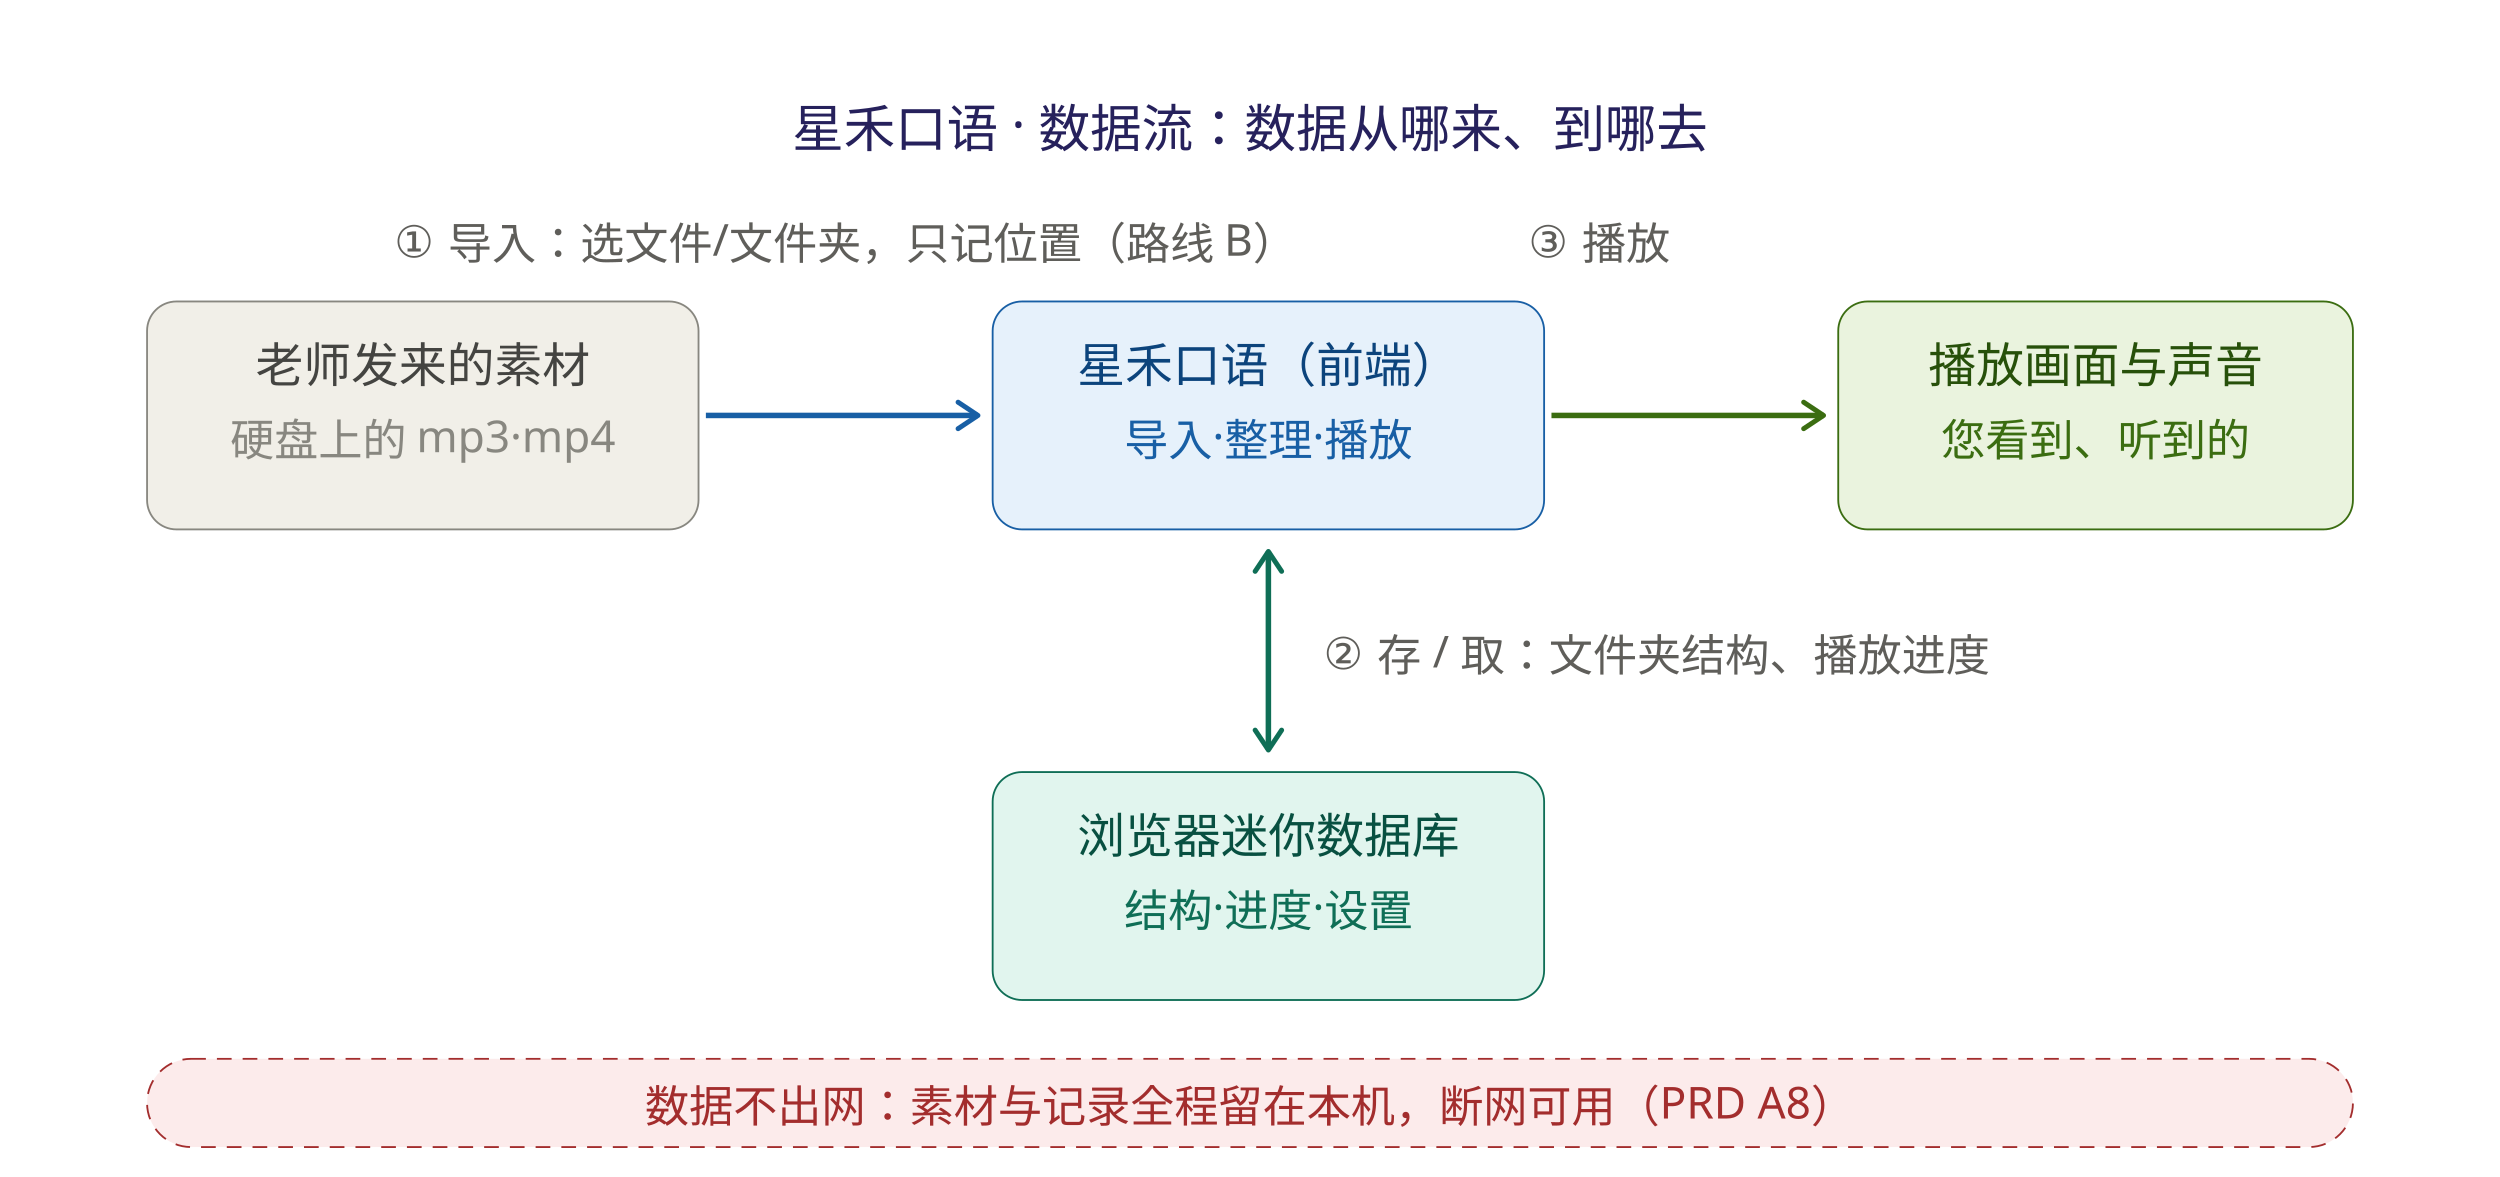
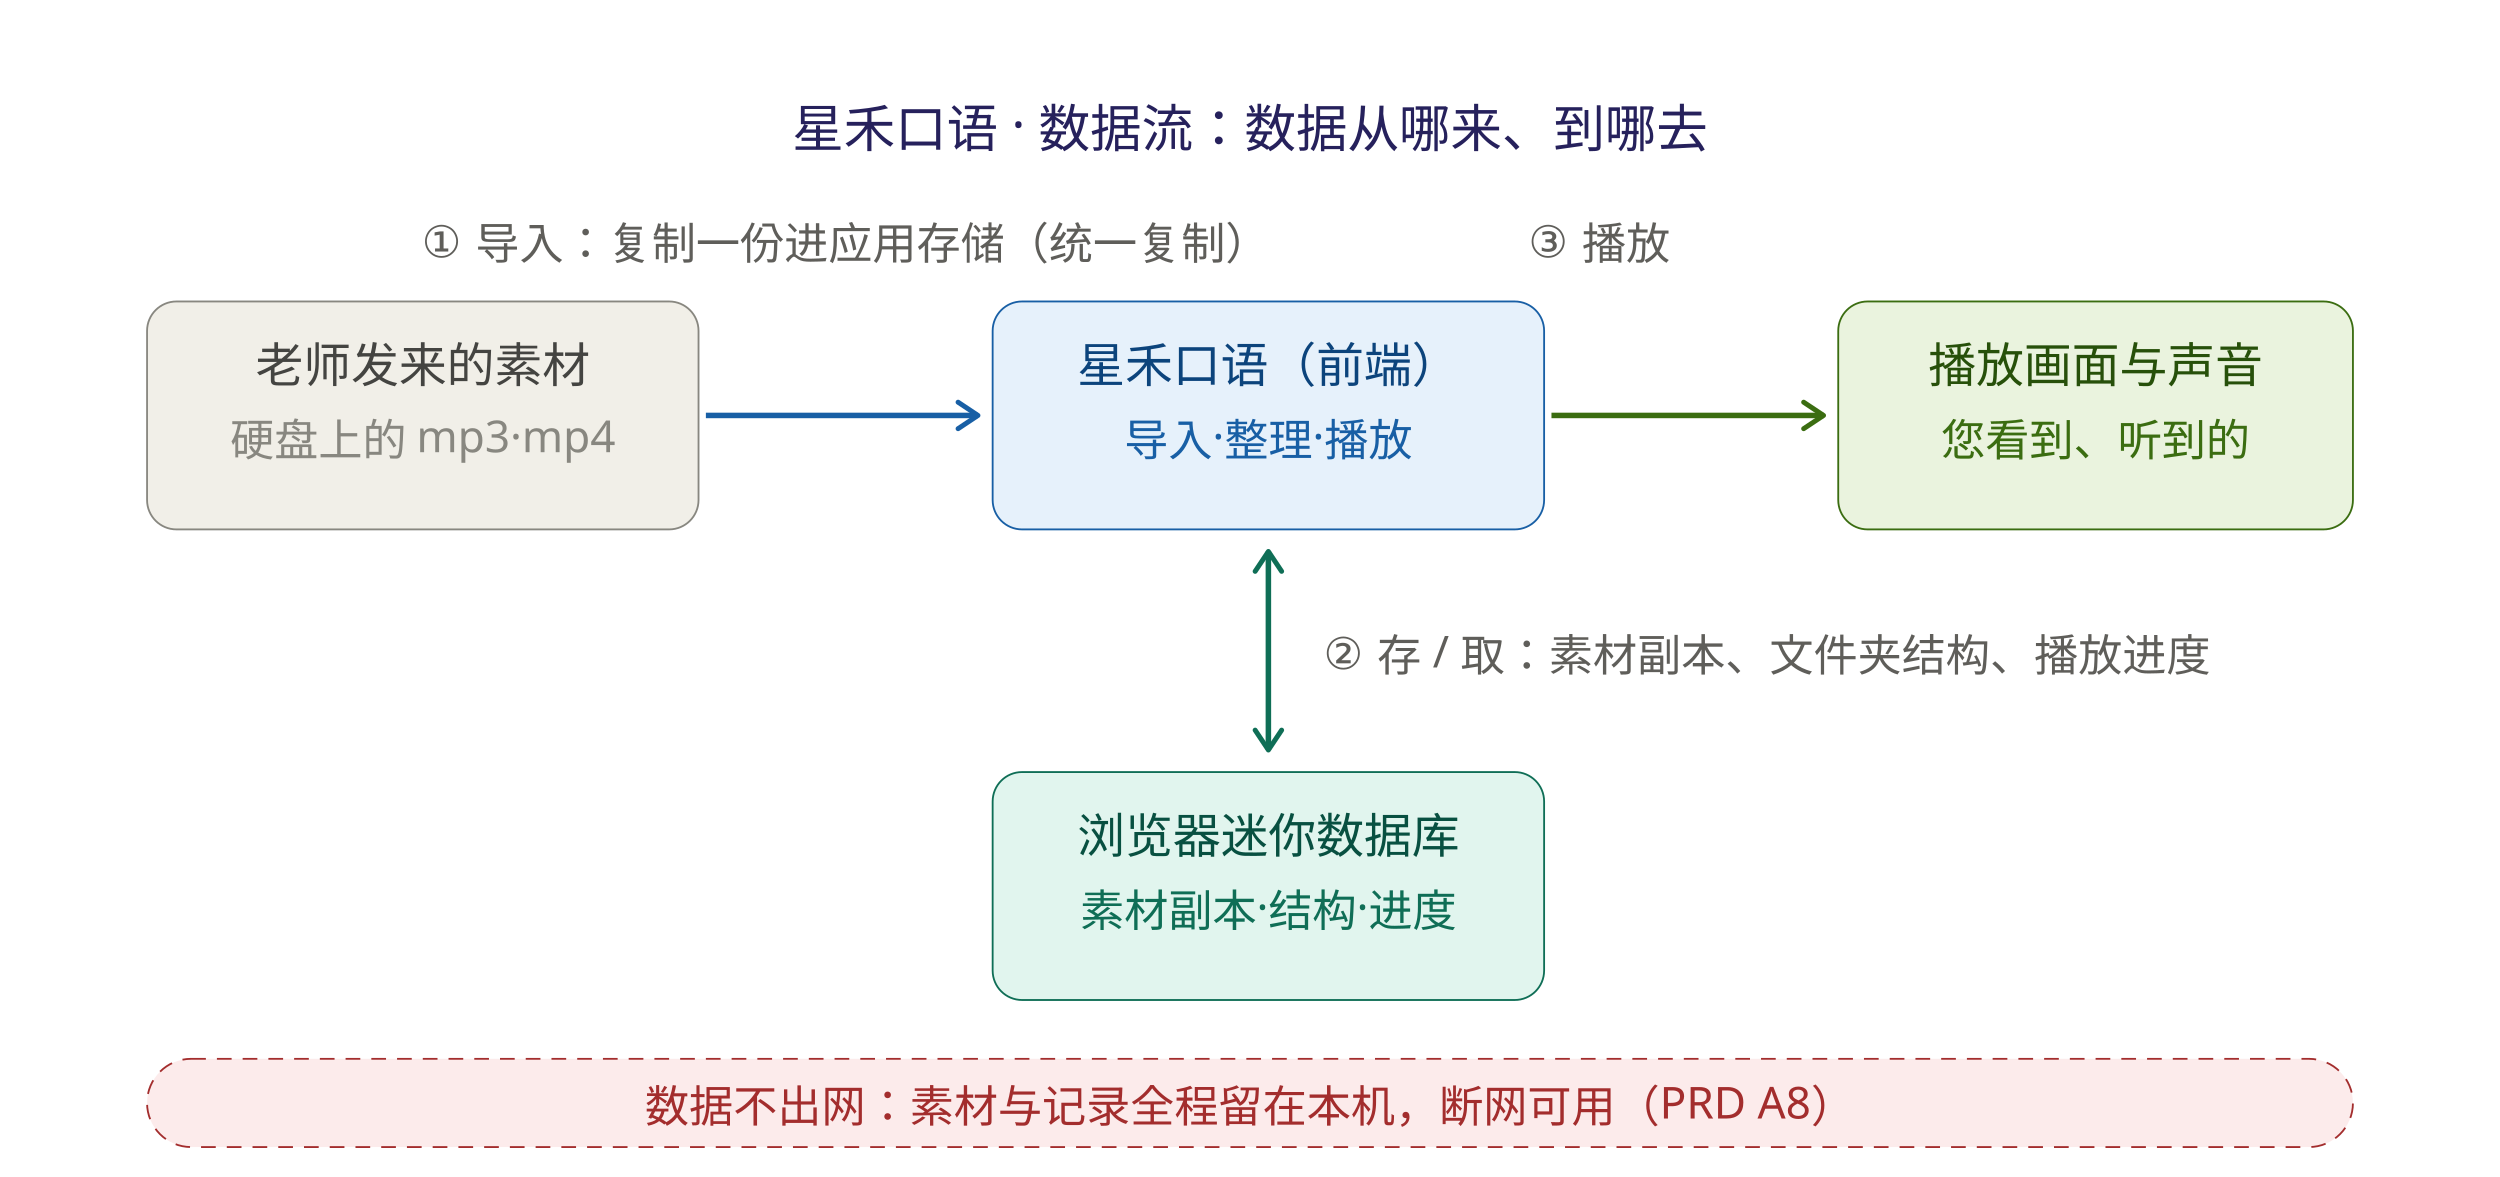
<svg xmlns="http://www.w3.org/2000/svg" viewBox="0 0 680 320" width="100%" role="img">
  <defs>
    <marker id="arrow" viewBox="0 0 10 10" refX="8" refY="5" markerWidth="6" markerHeight="6" orient="auto-start-reverse">
      <path d="M2 1L8 5L2 9" fill="none" stroke="context-stroke" stroke-width="1.5" stroke-linecap="round" stroke-linejoin="round" />
    </marker>
  </defs>
  <text x="340" y="40" text-anchor="middle" font-family="sans-serif" font-size="14" font-weight="500" fill="#26215C">星禾口语 · 数据流：数据从哪来、到哪去</text>
-   <text x="230" y="70" text-anchor="middle" font-family="sans-serif" font-size="12" fill="#5F5E5A">① 导入：选文件/文件夹，只记位置（路线 B）</text>
+   <text x="230" y="70" text-anchor="middle" font-family="sans-serif" font-size="12" fill="#5F5E5A">① 导入：复制一份进应用存储（统一复制）</text>
  <text x="435" y="70" text-anchor="middle" font-family="sans-serif" font-size="12" fill="#5F5E5A">③ 播放</text>
  <rect x="40" y="82" width="150" height="62" rx="8" fill="#F1EFE8" stroke="#888780" stroke-width="0.5" />
  <text x="115" y="104" text-anchor="middle" font-family="sans-serif" font-size="13" font-weight="500" fill="#444441">老师发来的素材</text>
  <text x="115" y="124" text-anchor="middle" font-family="sans-serif" font-size="12" fill="#888780">硬盘上的 mp3·mp4</text>
  <line x1="192" y1="113" x2="266" y2="113" stroke="#185FA5" stroke-width="1.5" marker-end="url(#arrow)" />
  <rect x="270" y="82" width="150" height="62" rx="8" fill="#E6F1FB" stroke="#185FA5" stroke-width="0.5" />
  <text x="345" y="104" text-anchor="middle" font-family="sans-serif" font-size="13" font-weight="500" fill="#0C447C">星禾口语（前端）</text>
  <text x="345" y="124" text-anchor="middle" font-family="sans-serif" font-size="12" fill="#185FA5">导入·整理·播放</text>
  <line x1="422" y1="113" x2="496" y2="113" stroke="#3B6D11" stroke-width="1.5" marker-end="url(#arrow)" />
  <rect x="500" y="82" width="140" height="62" rx="8" fill="#EAF3DE" stroke="#3B6D11" stroke-width="0.5" />
  <text x="570" y="104" text-anchor="middle" font-family="sans-serif" font-size="13" font-weight="500" fill="#27500A">播放画面与声音</text>
  <text x="570" y="124" text-anchor="middle" font-family="sans-serif" font-size="12" fill="#3B6D11">您看到、听到的</text>
  <line x1="345" y1="150" x2="345" y2="204" stroke="#0F6E56" stroke-width="1.5" marker-start="url(#arrow)" marker-end="url(#arrow)" />
-   <text x="360" y="182" font-family="sans-serif" font-size="12" fill="#5F5E5A">② 存 / 取：文件夹结构、播放进度</text>
+   <text x="360" y="182" font-family="sans-serif" font-size="12" fill="#5F5E5A">② 存 / 取：素材副本、文件夹结构、播放进度</text>
  <rect x="270" y="210" width="150" height="62" rx="8" fill="#E1F5EE" stroke="#0F6E56" stroke-width="0.5" />
  <text x="345" y="232" text-anchor="middle" font-family="sans-serif" font-size="13" font-weight="500" fill="#085041">浏览器迷你数据库</text>
-   <text x="345" y="252" text-anchor="middle" font-family="sans-serif" font-size="12" fill="#0F6E56">结构·进度·设置</text>
+   <text x="345" y="252" text-anchor="middle" font-family="sans-serif" font-size="12" fill="#0F6E56">素材副本·结构·进度</text>
  <rect x="40" y="288" width="600" height="24" rx="12" fill="#FCEBEB" stroke="#A32D2D" stroke-width="0.5" stroke-dasharray="4 3" />
  <text x="340" y="300" text-anchor="middle" dominant-baseline="central" font-family="sans-serif" font-size="12" fill="#A32D2D">数据不出网：素材与记录全程留在本机，断网可用（PRD A8）</text>
</svg>
